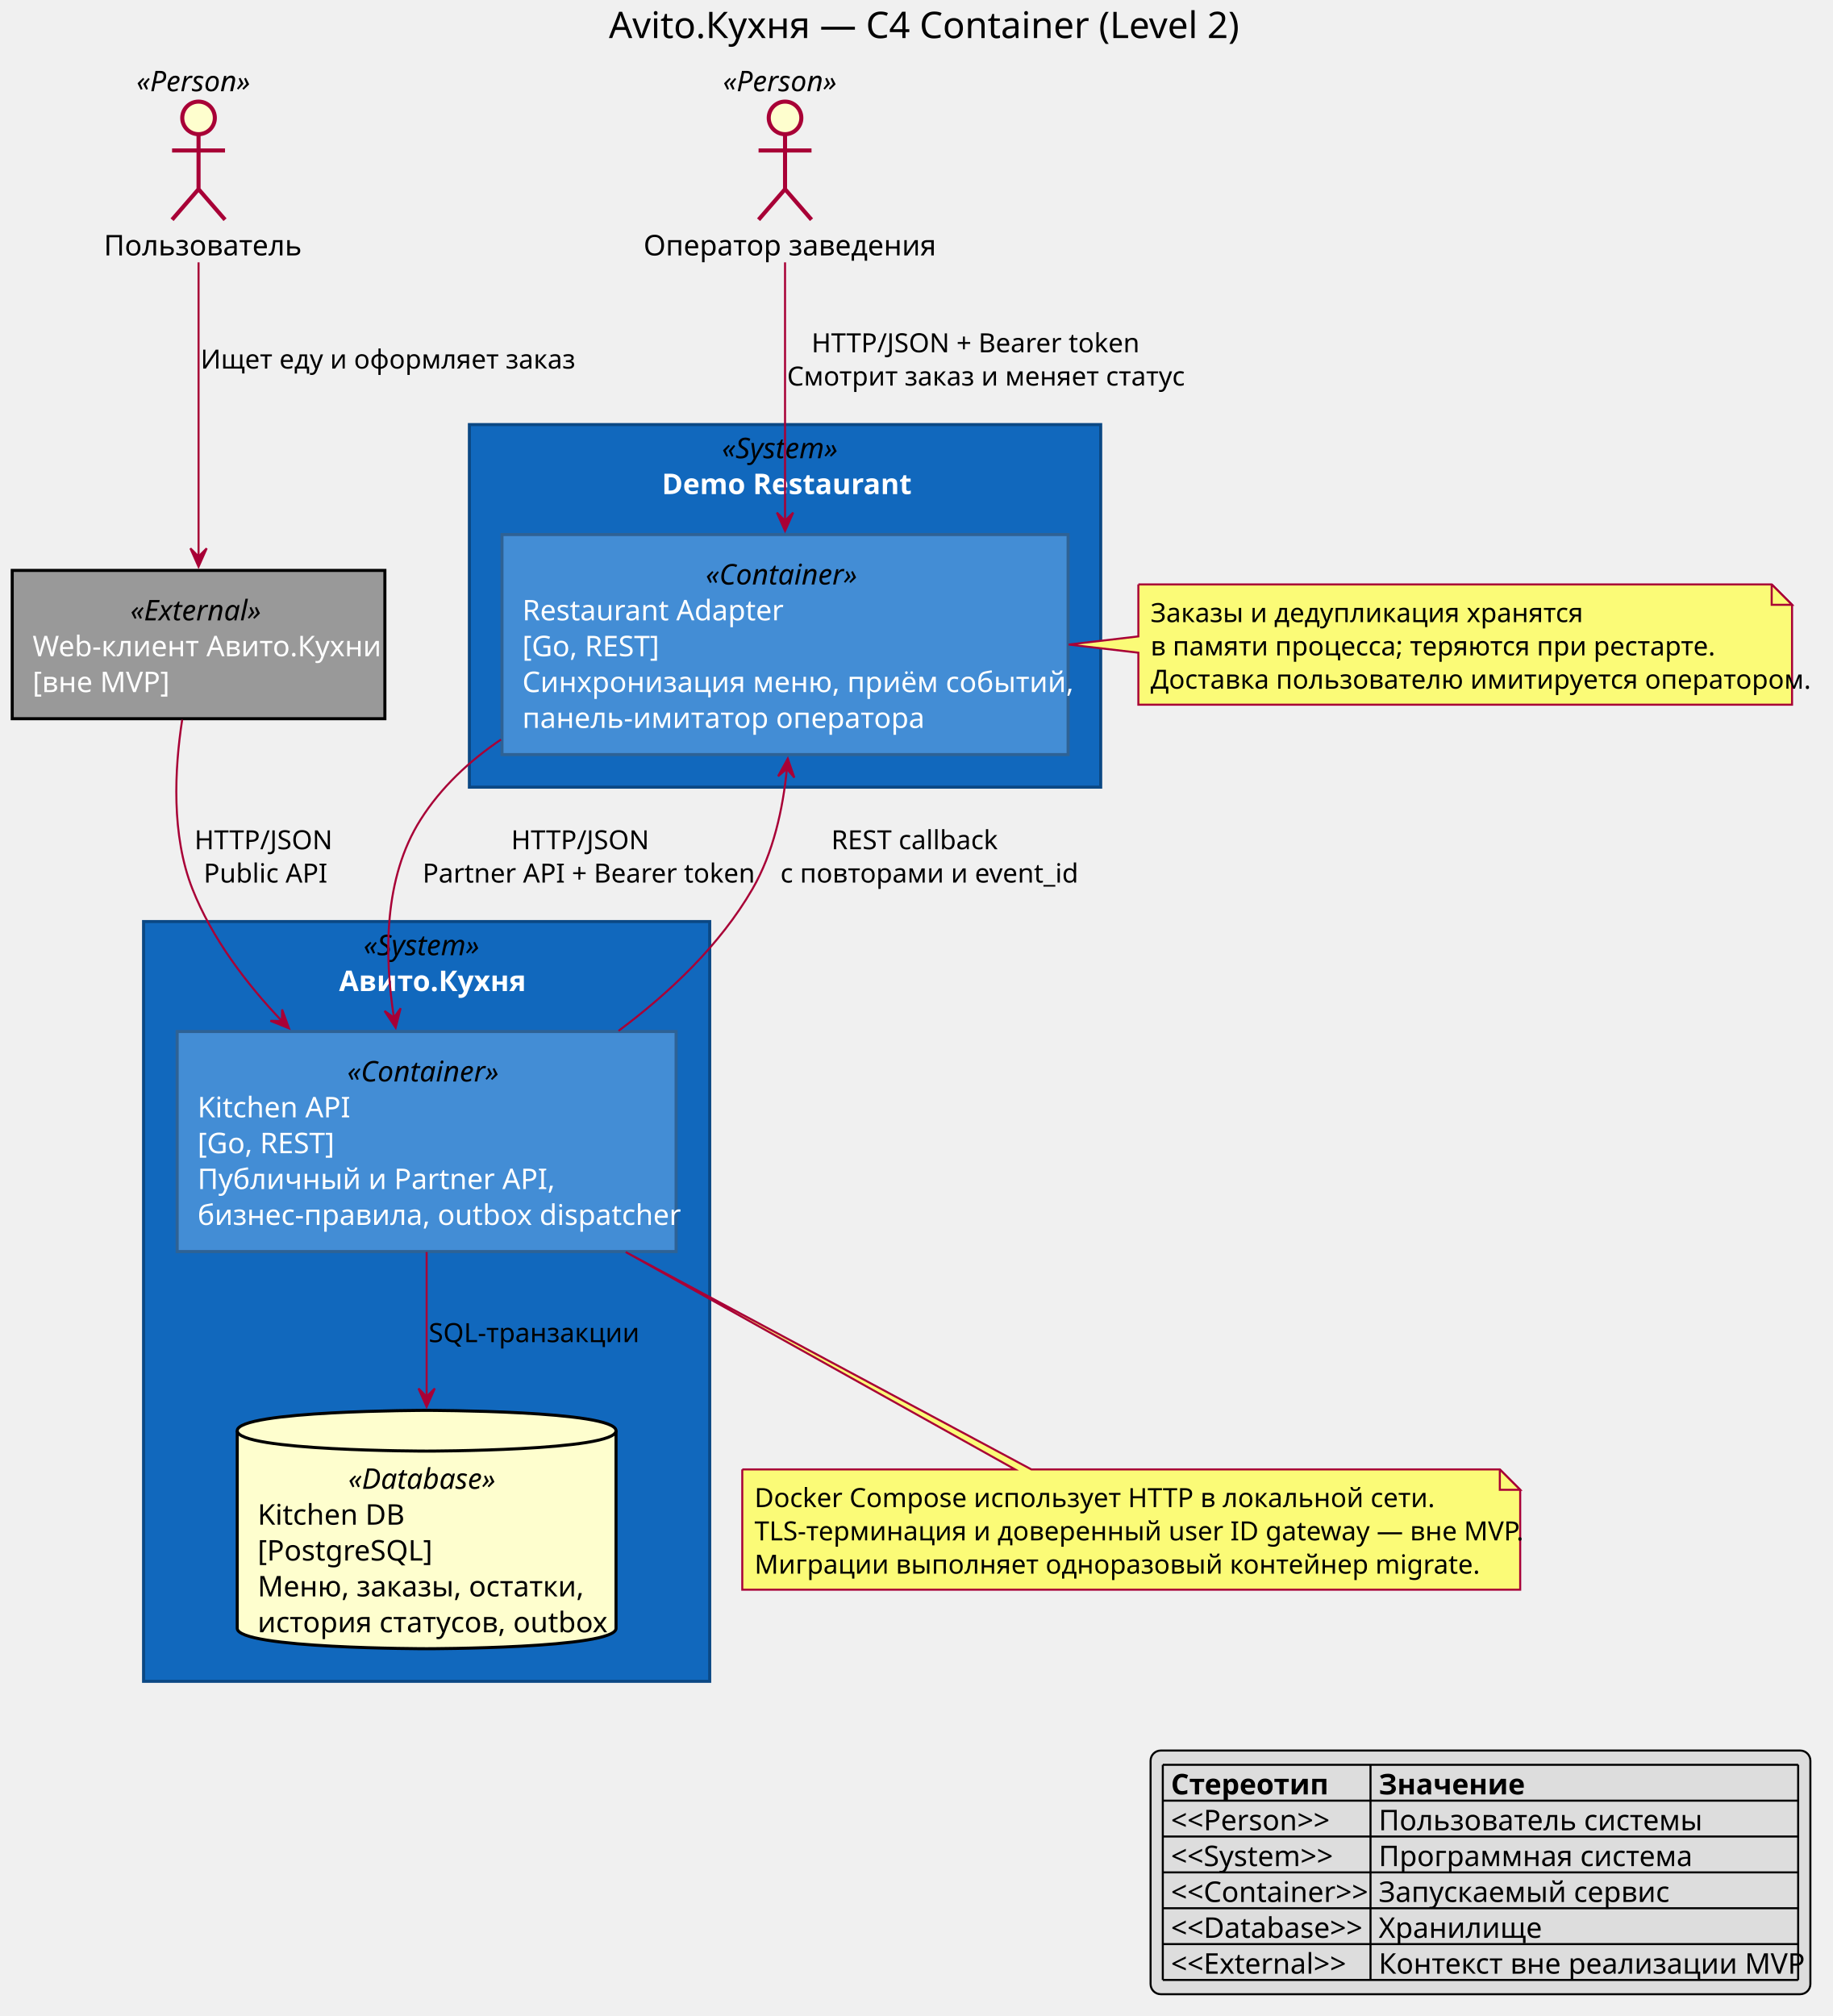
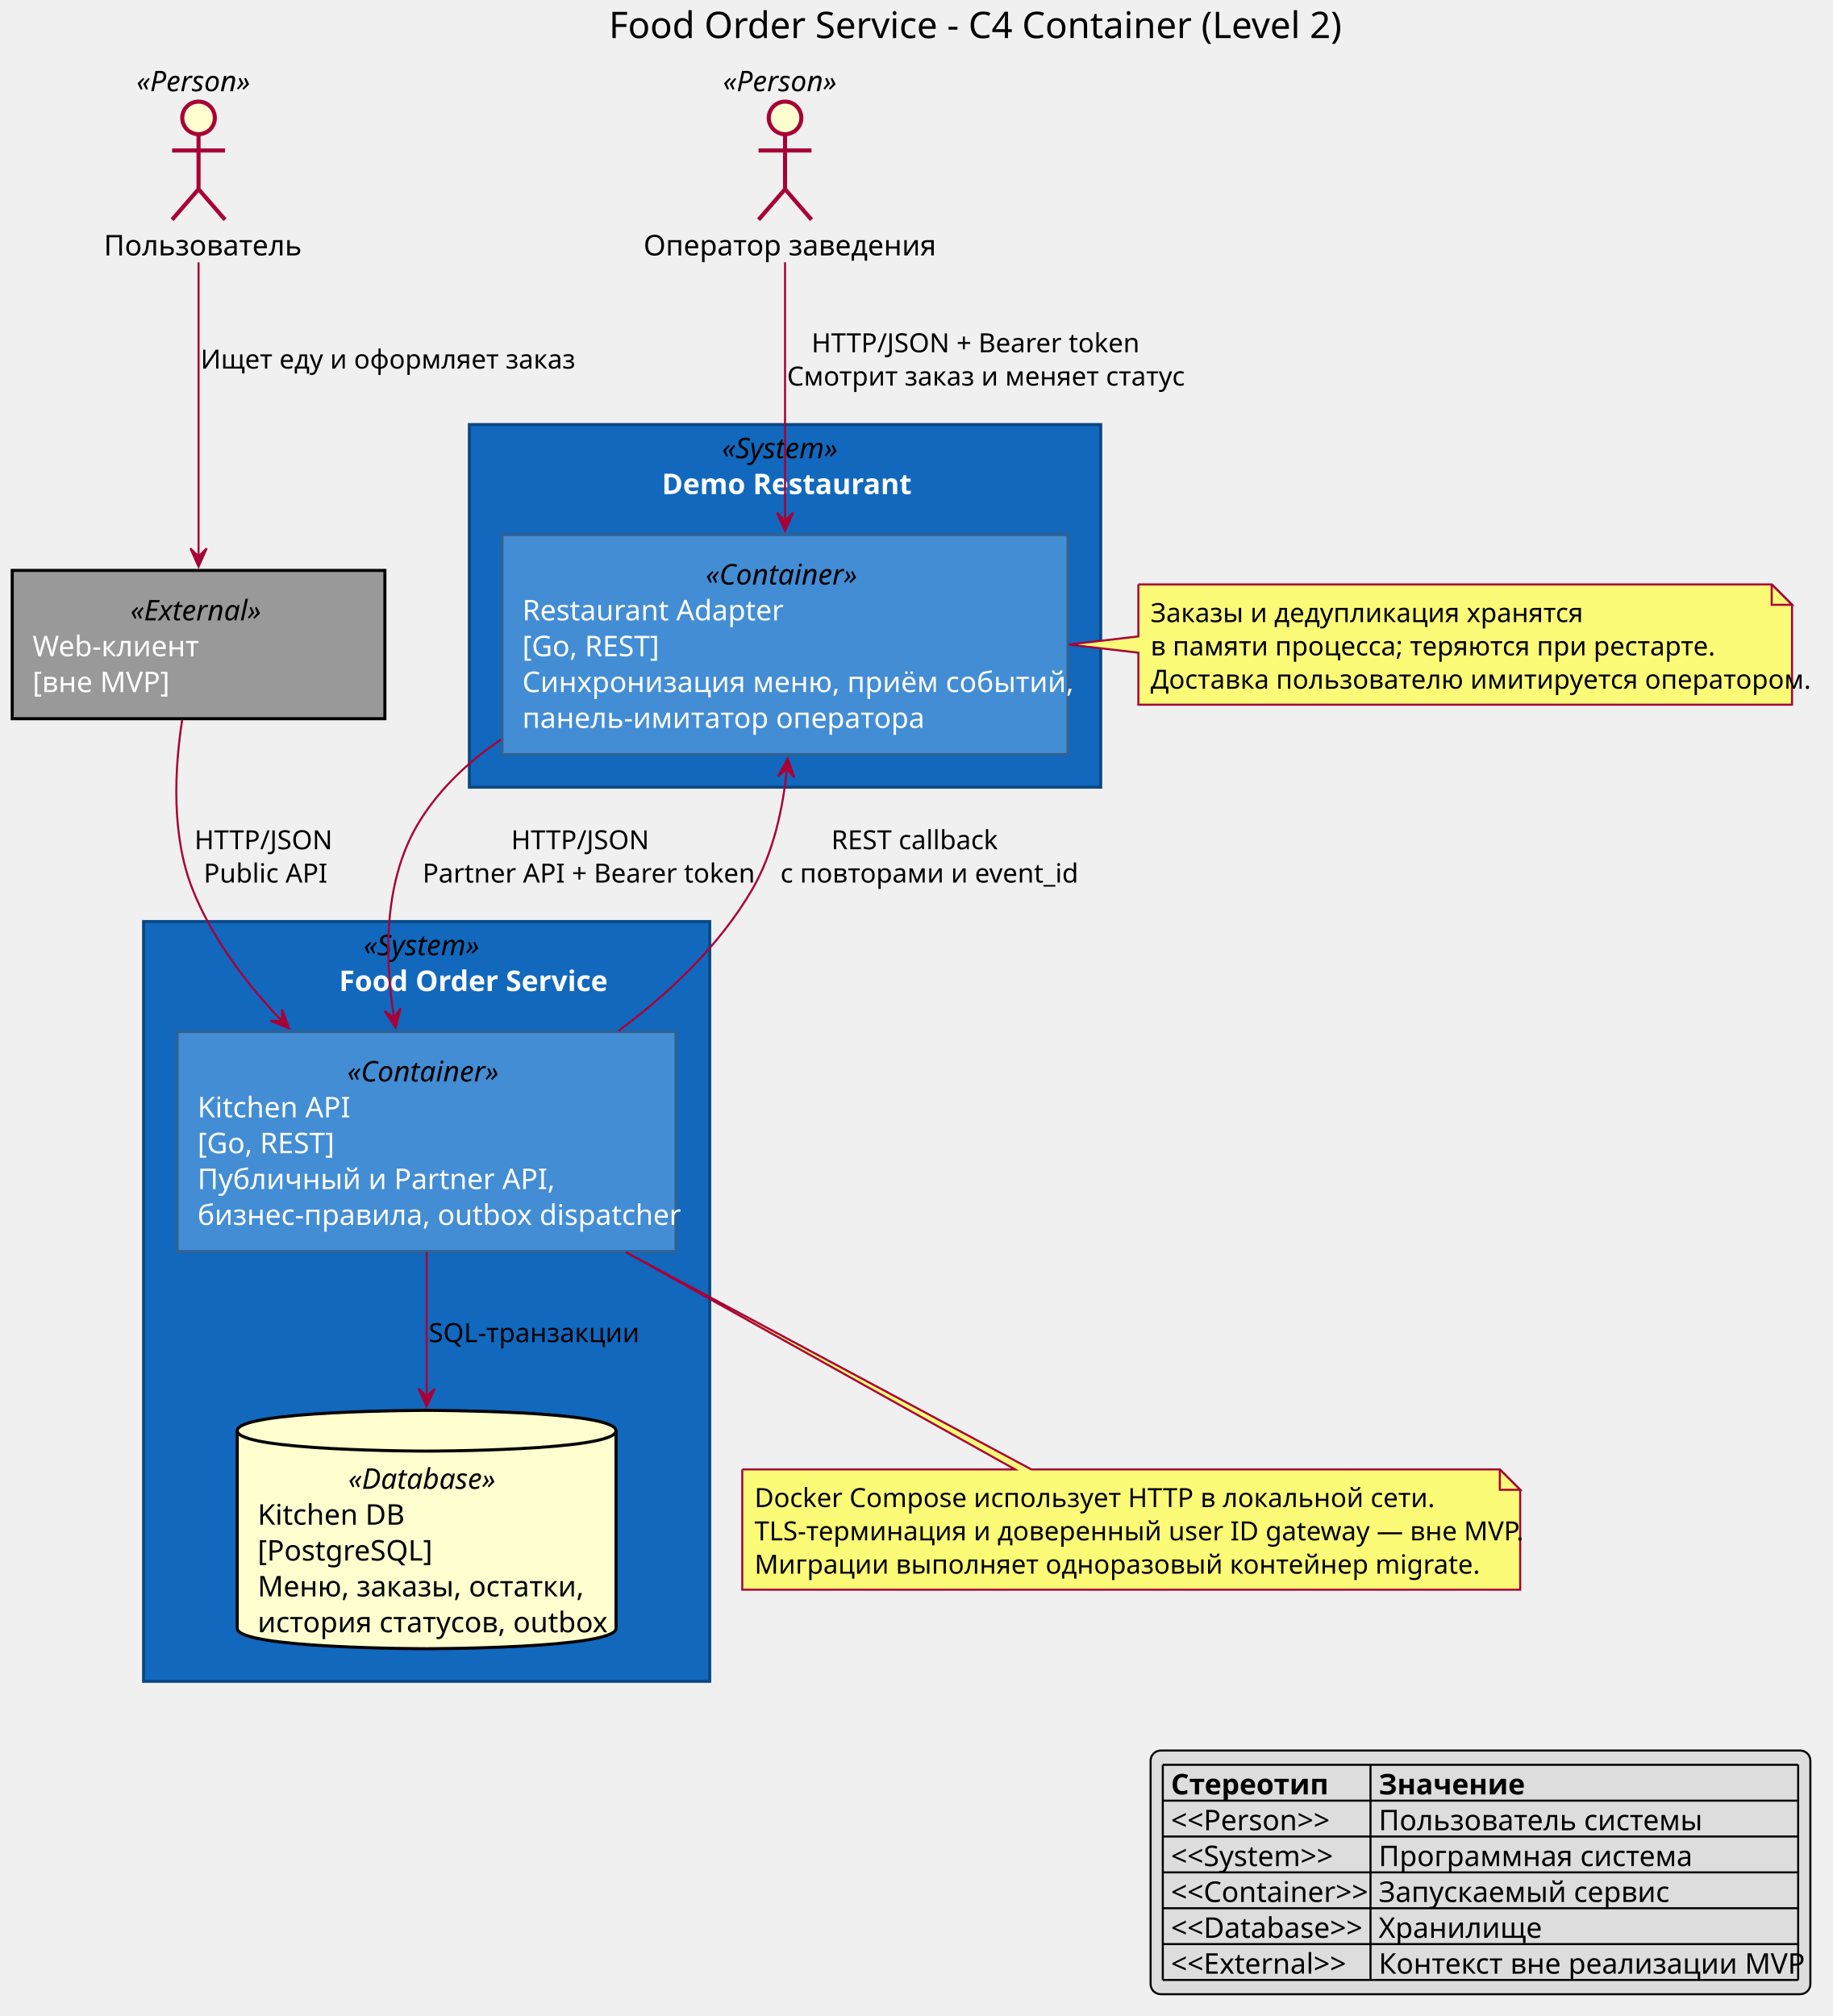
<svg xmlns="http://www.w3.org/2000/svg" contentScriptType="application/ecmascript" contentStyleType="text/css" height="990px" preserveAspectRatio="none" style="width:900px;height:990px;" version="1.1" viewBox="0 0 900 990" width="900px" zoomAndPan="magnify">
  <defs />
  <g>
-     <text fill="#000000" font-family="sans-serif" font-size="18" lengthAdjust="spacingAndGlyphs" textLength="300" x="299" y="18.686">Avito.Кухня — C4 Container (Level 2)</text>
+     <text fill="#000000" font-family="sans-serif" font-size="18" lengthAdjust="spacingAndGlyphs" textLength="300" x="299" y="18.686">Food Order Service - C4 Container (Level 2)</text>
    <rect fill="#1168BD" height="373.09" style="stroke: #0B4884; stroke-width: 1.5;" width="278" x="70.5" y="452.551" />
    <text fill="#000000" font-family="sans-serif" font-size="14" font-style="italic" lengthAdjust="spacingAndGlyphs" textLength="62" x="178.5" y="469.084">«System»</text>
-     <text fill="#FFFFFF" font-family="sans-serif" font-size="14" font-weight="bold" lengthAdjust="spacingAndGlyphs" textLength="86" x="166.5" y="486.693">Авито.Кухня</text>
+     <text fill="#FFFFFF" font-family="sans-serif" font-size="14" font-weight="bold" lengthAdjust="spacingAndGlyphs" textLength="86" x="166.5" y="486.693">Food Order Service</text>
    <rect fill="#1168BD" height="178.05" style="stroke: #0B4884; stroke-width: 1.5;" width="310" x="230.5" y="208.501" />
    <text fill="#000000" font-family="sans-serif" font-size="14" font-style="italic" lengthAdjust="spacingAndGlyphs" textLength="62" x="354.5" y="225.034">«System»</text>
    <text fill="#FFFFFF" font-family="sans-serif" font-size="14" font-weight="bold" lengthAdjust="spacingAndGlyphs" textLength="121" x="325" y="242.643">Demo Restaurant</text>
    <rect fill="#438DD5" height="108.047" style="stroke: #2E6295; stroke-width: 1.5;" width="245" x="87" y="506.551" />
    <text fill="#000000" font-family="sans-serif" font-size="14" font-style="italic" lengthAdjust="spacingAndGlyphs" textLength="78" x="170.5" y="531.084">«Container»</text>
    <text fill="#FFFFFF" font-family="sans-serif" font-size="14" lengthAdjust="spacingAndGlyphs" textLength="72" x="97" y="548.693">Kitchen API</text>
    <text fill="#FFFFFF" font-family="sans-serif" font-size="14" lengthAdjust="spacingAndGlyphs" textLength="72" x="97" y="566.303">[Go, REST]</text>
    <text fill="#FFFFFF" font-family="sans-serif" font-size="14" lengthAdjust="spacingAndGlyphs" textLength="165" x="97" y="583.912">Публичный и Partner API,</text>
    <text fill="#FFFFFF" font-family="sans-serif" font-size="14" lengthAdjust="spacingAndGlyphs" textLength="225" x="97" y="601.521">бизнес-правила, outbox dispatcher</text>
    <path d="M116.5,702.591 C116.5,692.591 209.5,692.591 209.5,692.591 C209.5,692.591 302.5,692.591 302.5,702.591 L302.5,799.638 C302.5,809.638 209.5,809.638 209.5,809.638 C209.5,809.638 116.5,809.638 116.5,799.638 L116.5,702.591 " fill="#FEFECE" style="stroke: #000000; stroke-width: 1.5;" />
    <path d="M116.5,702.591 C116.5,712.591 209.5,712.591 209.5,712.591 C209.5,712.591 302.5,712.591 302.5,702.591 " fill="none" style="stroke: #000000; stroke-width: 1.5;" />
    <text fill="#000000" font-family="sans-serif" font-size="14" font-style="italic" lengthAdjust="spacingAndGlyphs" textLength="77" x="171" y="731.124">«Database»</text>
    <text fill="#000000" font-family="sans-serif" font-size="14" lengthAdjust="spacingAndGlyphs" textLength="70" x="126.5" y="748.733">Kitchen DB</text>
    <text fill="#000000" font-family="sans-serif" font-size="14" lengthAdjust="spacingAndGlyphs" textLength="85" x="126.5" y="766.343">[PostgreSQL]</text>
    <text fill="#000000" font-family="sans-serif" font-size="14" lengthAdjust="spacingAndGlyphs" textLength="153" x="126.5" y="783.952">Меню, заказы, остатки,</text>
    <text fill="#000000" font-family="sans-serif" font-size="14" lengthAdjust="spacingAndGlyphs" textLength="166" x="126.5" y="801.561">история статусов, outbox</text>
    <rect fill="#438DD5" height="108.047" style="stroke: #2E6295; stroke-width: 1.5;" width="278" x="246.5" y="262.501" />
    <text fill="#000000" font-family="sans-serif" font-size="14" font-style="italic" lengthAdjust="spacingAndGlyphs" textLength="78" x="346.5" y="287.034">«Container»</text>
    <text fill="#FFFFFF" font-family="sans-serif" font-size="14" lengthAdjust="spacingAndGlyphs" textLength="124" x="256.5" y="304.643">Restaurant Adapter</text>
    <text fill="#FFFFFF" font-family="sans-serif" font-size="14" lengthAdjust="spacingAndGlyphs" textLength="72" x="256.5" y="322.253">[Go, REST]</text>
    <text fill="#FFFFFF" font-family="sans-serif" font-size="14" lengthAdjust="spacingAndGlyphs" textLength="258" x="256.5" y="339.862">Синхронизация меню, приём событий,</text>
    <text fill="#FFFFFF" font-family="sans-serif" font-size="14" lengthAdjust="spacingAndGlyphs" textLength="192" x="256.5" y="357.471">панель-имитатор оператора</text>
    <ellipse cx="97.5" cy="57.89" fill="#FEFECE" rx="8" ry="8" style="stroke: #A80036; stroke-width: 2.0;" />
    <path d="M97.5,65.89 L97.5,92.89 M84.5,73.89 L110.5,73.89 M97.5,92.89 L84.5,107.89 M97.5,92.89 L110.5,107.89 " fill="none" style="stroke: #A80036; stroke-width: 2.0;" />
    <text fill="#000000" font-family="sans-serif" font-size="14" lengthAdjust="spacingAndGlyphs" textLength="93" x="51" y="125.423">Пользователь</text>
    <text fill="#000000" font-family="sans-serif" font-size="14" font-style="italic" lengthAdjust="spacingAndGlyphs" textLength="61" x="67" y="44.814">«Person»</text>
    <ellipse cx="385.5" cy="57.89" fill="#FEFECE" rx="8" ry="8" style="stroke: #A80036; stroke-width: 2.0;" />
    <path d="M385.5,65.89 L385.5,92.89 M372.5,73.89 L398.5,73.89 M385.5,92.89 L372.5,107.89 M385.5,92.89 L398.5,107.89 " fill="none" style="stroke: #A80036; stroke-width: 2.0;" />
    <text fill="#000000" font-family="sans-serif" font-size="14" lengthAdjust="spacingAndGlyphs" textLength="139" x="316" y="125.423">Оператор заведения</text>
    <text fill="#000000" font-family="sans-serif" font-size="14" font-style="italic" lengthAdjust="spacingAndGlyphs" textLength="61" x="355" y="44.814">«Person»</text>
    <rect fill="#999999" height="72.828" style="stroke: #000000; stroke-width: 1.5;" width="183" x="6" y="280.111" />
    <text fill="#000000" font-family="sans-serif" font-size="14" font-style="italic" lengthAdjust="spacingAndGlyphs" textLength="67" x="64" y="304.644">«External»</text>
-     <text fill="#FFFFFF" font-family="sans-serif" font-size="14" lengthAdjust="spacingAndGlyphs" textLength="163" x="16" y="322.253">Web-клиент Авито.Кухни</text>
+     <text fill="#FFFFFF" font-family="sans-serif" font-size="14" lengthAdjust="spacingAndGlyphs" textLength="163" x="16" y="322.253">Web-клиент</text>
    <text fill="#FFFFFF" font-family="sans-serif" font-size="14" lengthAdjust="spacingAndGlyphs" textLength="64" x="16" y="339.863">[вне MVP]</text>
    <path d="M559,287.001 L559,312.521 L524.78,316.521 L559,320.521 L559,346.055 A0,0 0 0 0 559,346.055 L880,346.055 A0,0 0 0 0 880,346.055 L880,297.001 L870,287.001 L559,287.001 A0,0 0 0 0 559,287.001 " fill="#FBFB77" style="stroke: #A80036; stroke-width: 1.0;" />
    <path d="M870,287.001 L870,297.001 L880,297.001 L870,287.001 " fill="#FBFB77" style="stroke: #A80036; stroke-width: 1.0;" />
    <text fill="#000000" font-family="sans-serif" font-size="13" lengthAdjust="spacingAndGlyphs" textLength="201" x="565" y="305.496">Заказы и дедупликация хранятся</text>
    <text fill="#000000" font-family="sans-serif" font-size="13" lengthAdjust="spacingAndGlyphs" textLength="261" x="565" y="321.847">в памяти процесса; теряются при рестарте.</text>
    <text fill="#000000" font-family="sans-serif" font-size="13" lengthAdjust="spacingAndGlyphs" textLength="300" x="565" y="338.199">Доставка пользователю имитируется оператором.</text>
    <path d="M364.5,721.591 L364.5,780.645 A0,0 0 0 0 364.5,780.645 L746.5,780.645 A0,0 0 0 0 746.5,780.645 L746.5,731.591 L736.5,721.591 L506.47,721.591 L307.26,614.841 L498.47,721.591 L364.5,721.591 A0,0 0 0 0 364.5,721.591 " fill="#FBFB77" style="stroke: #A80036; stroke-width: 1.0;" />
    <path d="M736.5,721.591 L736.5,731.591 L746.5,731.591 L736.5,721.591 " fill="#FBFB77" style="stroke: #A80036; stroke-width: 1.0;" />
    <text fill="#000000" font-family="sans-serif" font-size="13" lengthAdjust="spacingAndGlyphs" textLength="318" x="370.5" y="740.086">Docker Compose использует HTTP в локальной сети.</text>
    <text fill="#000000" font-family="sans-serif" font-size="13" lengthAdjust="spacingAndGlyphs" textLength="361" x="370.5" y="756.437">TLS-терминация и доверенный user ID gateway — вне MVP.</text>
    <text fill="#000000" font-family="sans-serif" font-size="13" lengthAdjust="spacingAndGlyphs" textLength="323" x="370.5" y="772.789">Миграции выполняет одноразовый контейнер migrate.</text>
    <path d="M97.5,128.821 C97.5,171.451 97.5,232.871 97.5,273.471 " fill="none" id="user-web" style="stroke: #A80036; stroke-width: 1.0;" />
    <polygon fill="#A80036" points="97.5,278.281,101.5,269.281,97.5,273.281,93.5,269.281,97.5,278.281" style="stroke: #A80036; stroke-width: 1.0;" />
    <text fill="#000000" font-family="sans-serif" font-size="13" lengthAdjust="spacingAndGlyphs" textLength="175" x="98.5" y="180.996">Ищет еду и оформляет заказ</text>
    <path d="M89.46,353.431 C85.71,377.731 84.07,410.111 94.5,436.551 C104,460.611 120.67,482.741 138.43,501.401 " fill="none" id="web-api" style="stroke: #A80036; stroke-width: 1.0;" />
    <polygon fill="#A80036" points="141.91,504.981,138.524,495.732,138.432,501.388,132.776,501.297,141.91,504.981" style="stroke: #A80036; stroke-width: 1.0;" />
    <text fill="#000000" font-family="sans-serif" font-size="13" lengthAdjust="spacingAndGlyphs" textLength="70" x="95.5" y="417.046">HTTP/JSON</text>
    <text fill="#000000" font-family="sans-serif" font-size="13" lengthAdjust="spacingAndGlyphs" textLength="61" x="100" y="433.397">Public API</text>
    <path d="M385.5,128.821 C385.5,165.701 385.5,216.661 385.5,256.021 " fill="none" id="operator-restaurant" style="stroke: #A80036; stroke-width: 1.0;" />
    <polygon fill="#A80036" points="385.5,260.721,389.5,251.721,385.5,255.721,381.5,251.721,385.5,260.721" style="stroke: #A80036; stroke-width: 1.0;" />
    <text fill="#000000" font-family="sans-serif" font-size="13" lengthAdjust="spacingAndGlyphs" textLength="160" x="398.5" y="172.996">HTTP/JSON + Bearer token</text>
    <text fill="#000000" font-family="sans-serif" font-size="13" lengthAdjust="spacingAndGlyphs" textLength="184" x="386.5" y="189.347">Смотрит заказ и меняет статус</text>
    <path d="M246,363.171 C230.38,373.741 216.52,386.701 206.5,402.551 C188.47,431.071 188.57,468.711 193.49,499.981 " fill="none" id="restaurant-api" style="stroke: #A80036; stroke-width: 1.0;" />
    <polygon fill="#A80036" points="194.28,504.661,196.732,495.122,193.451,499.73,188.843,496.448,194.28,504.661" style="stroke: #A80036; stroke-width: 1.0;" />
    <text fill="#000000" font-family="sans-serif" font-size="13" lengthAdjust="spacingAndGlyphs" textLength="70" x="251" y="417.046">HTTP/JSON</text>
    <text fill="#000000" font-family="sans-serif" font-size="13" lengthAdjust="spacingAndGlyphs" textLength="157" x="207.5" y="433.397">Partner API + Bearer token</text>
    <path d="M303.74,506.221 C328.97,487.411 353.62,463.991 369.5,436.551 C379.72,418.881 384.47,397.311 386.43,377.421 " fill="none" id="api-restaurant" style="stroke: #A80036; stroke-width: 1.0;" />
    <polygon fill="#A80036" points="386.84,372.541,382.084,381.165,386.412,377.522,390.055,381.85,386.84,372.541" style="stroke: #A80036; stroke-width: 1.0;" />
    <text fill="#000000" font-family="sans-serif" font-size="13" lengthAdjust="spacingAndGlyphs" textLength="86" x="408.21" y="417.046">REST callback</text>
    <text fill="#000000" font-family="sans-serif" font-size="13" lengthAdjust="spacingAndGlyphs" textLength="136" x="383.21" y="433.397">с повторами и event_id</text>
    <path d="M209.5,614.841 C209.5,636.941 209.5,662.771 209.5,685.901 " fill="none" id="api-db" style="stroke: #A80036; stroke-width: 1.0;" />
    <polygon fill="#A80036" points="209.5,690.841,213.5,681.841,209.5,685.841,205.5,681.841,209.5,690.841" style="stroke: #A80036; stroke-width: 1.0;" />
    <text fill="#000000" font-family="sans-serif" font-size="13" lengthAdjust="spacingAndGlyphs" textLength="96" x="210.5" y="659.086">SQL-транзакции</text>
    <rect fill="#DDDDDD" height="119.656" rx="5" ry="5" style="stroke: #000000; stroke-width: 1.0;" width="324" x="565" y="859.641" />
    <text fill="#000000" font-family="sans-serif" font-size="14" font-weight="bold" lengthAdjust="spacingAndGlyphs" textLength="75" x="575" y="881.174">Стереотип</text>
    <text fill="#000000" font-family="sans-serif" font-size="14" font-weight="bold" lengthAdjust="spacingAndGlyphs" textLength="68" x="677" y="881.174">Значение</text>
    <text fill="#000000" font-family="sans-serif" font-size="14" lengthAdjust="spacingAndGlyphs" textLength="77" x="575" y="898.783">&lt;&lt;Person&gt;&gt;</text>
    <text fill="#000000" font-family="sans-serif" font-size="14" lengthAdjust="spacingAndGlyphs" textLength="154" x="677" y="898.783">Пользователь системы</text>
    <text fill="#000000" font-family="sans-serif" font-size="14" lengthAdjust="spacingAndGlyphs" textLength="78" x="575" y="916.393">&lt;&lt;System&gt;&gt;</text>
    <text fill="#000000" font-family="sans-serif" font-size="14" lengthAdjust="spacingAndGlyphs" textLength="149" x="677" y="916.393">Программная система</text>
    <text fill="#000000" font-family="sans-serif" font-size="14" lengthAdjust="spacingAndGlyphs" textLength="94" x="575" y="934.002">&lt;&lt;Container&gt;&gt;</text>
    <text fill="#000000" font-family="sans-serif" font-size="14" lengthAdjust="spacingAndGlyphs" textLength="137" x="677" y="934.002">Запускаемый сервис</text>
    <text fill="#000000" font-family="sans-serif" font-size="14" lengthAdjust="spacingAndGlyphs" textLength="93" x="575" y="951.611">&lt;&lt;Database&gt;&gt;</text>
    <text fill="#000000" font-family="sans-serif" font-size="14" lengthAdjust="spacingAndGlyphs" textLength="75" x="677" y="951.611">Хранилище</text>
    <text fill="#000000" font-family="sans-serif" font-size="14" lengthAdjust="spacingAndGlyphs" textLength="83" x="575" y="969.221">&lt;&lt;External&gt;&gt;</text>
    <text fill="#000000" font-family="sans-serif" font-size="14" lengthAdjust="spacingAndGlyphs" textLength="202" x="677" y="969.221">Контекст вне реализации MVP</text>
    <line style="stroke: #000000; stroke-width: 1.0;" x1="571" x2="883" y1="866.641" y2="866.641" />
    <line style="stroke: #000000; stroke-width: 1.0;" x1="571" x2="883" y1="884.25" y2="884.25" />
    <line style="stroke: #000000; stroke-width: 1.0;" x1="571" x2="883" y1="901.859" y2="901.859" />
    <line style="stroke: #000000; stroke-width: 1.0;" x1="571" x2="883" y1="919.469" y2="919.469" />
    <line style="stroke: #000000; stroke-width: 1.0;" x1="571" x2="883" y1="937.078" y2="937.078" />
    <line style="stroke: #000000; stroke-width: 1.0;" x1="571" x2="883" y1="954.688" y2="954.688" />
    <line style="stroke: #000000; stroke-width: 1.0;" x1="571" x2="883" y1="972.297" y2="972.297" />
    <line style="stroke: #000000; stroke-width: 1.0;" x1="571" x2="571" y1="866.641" y2="972.297" />
    <line style="stroke: #000000; stroke-width: 1.0;" x1="673" x2="673" y1="866.641" y2="972.297" />
    <line style="stroke: #000000; stroke-width: 1.0;" x1="883" x2="883" y1="866.641" y2="972.297" />
  </g>
</svg>
